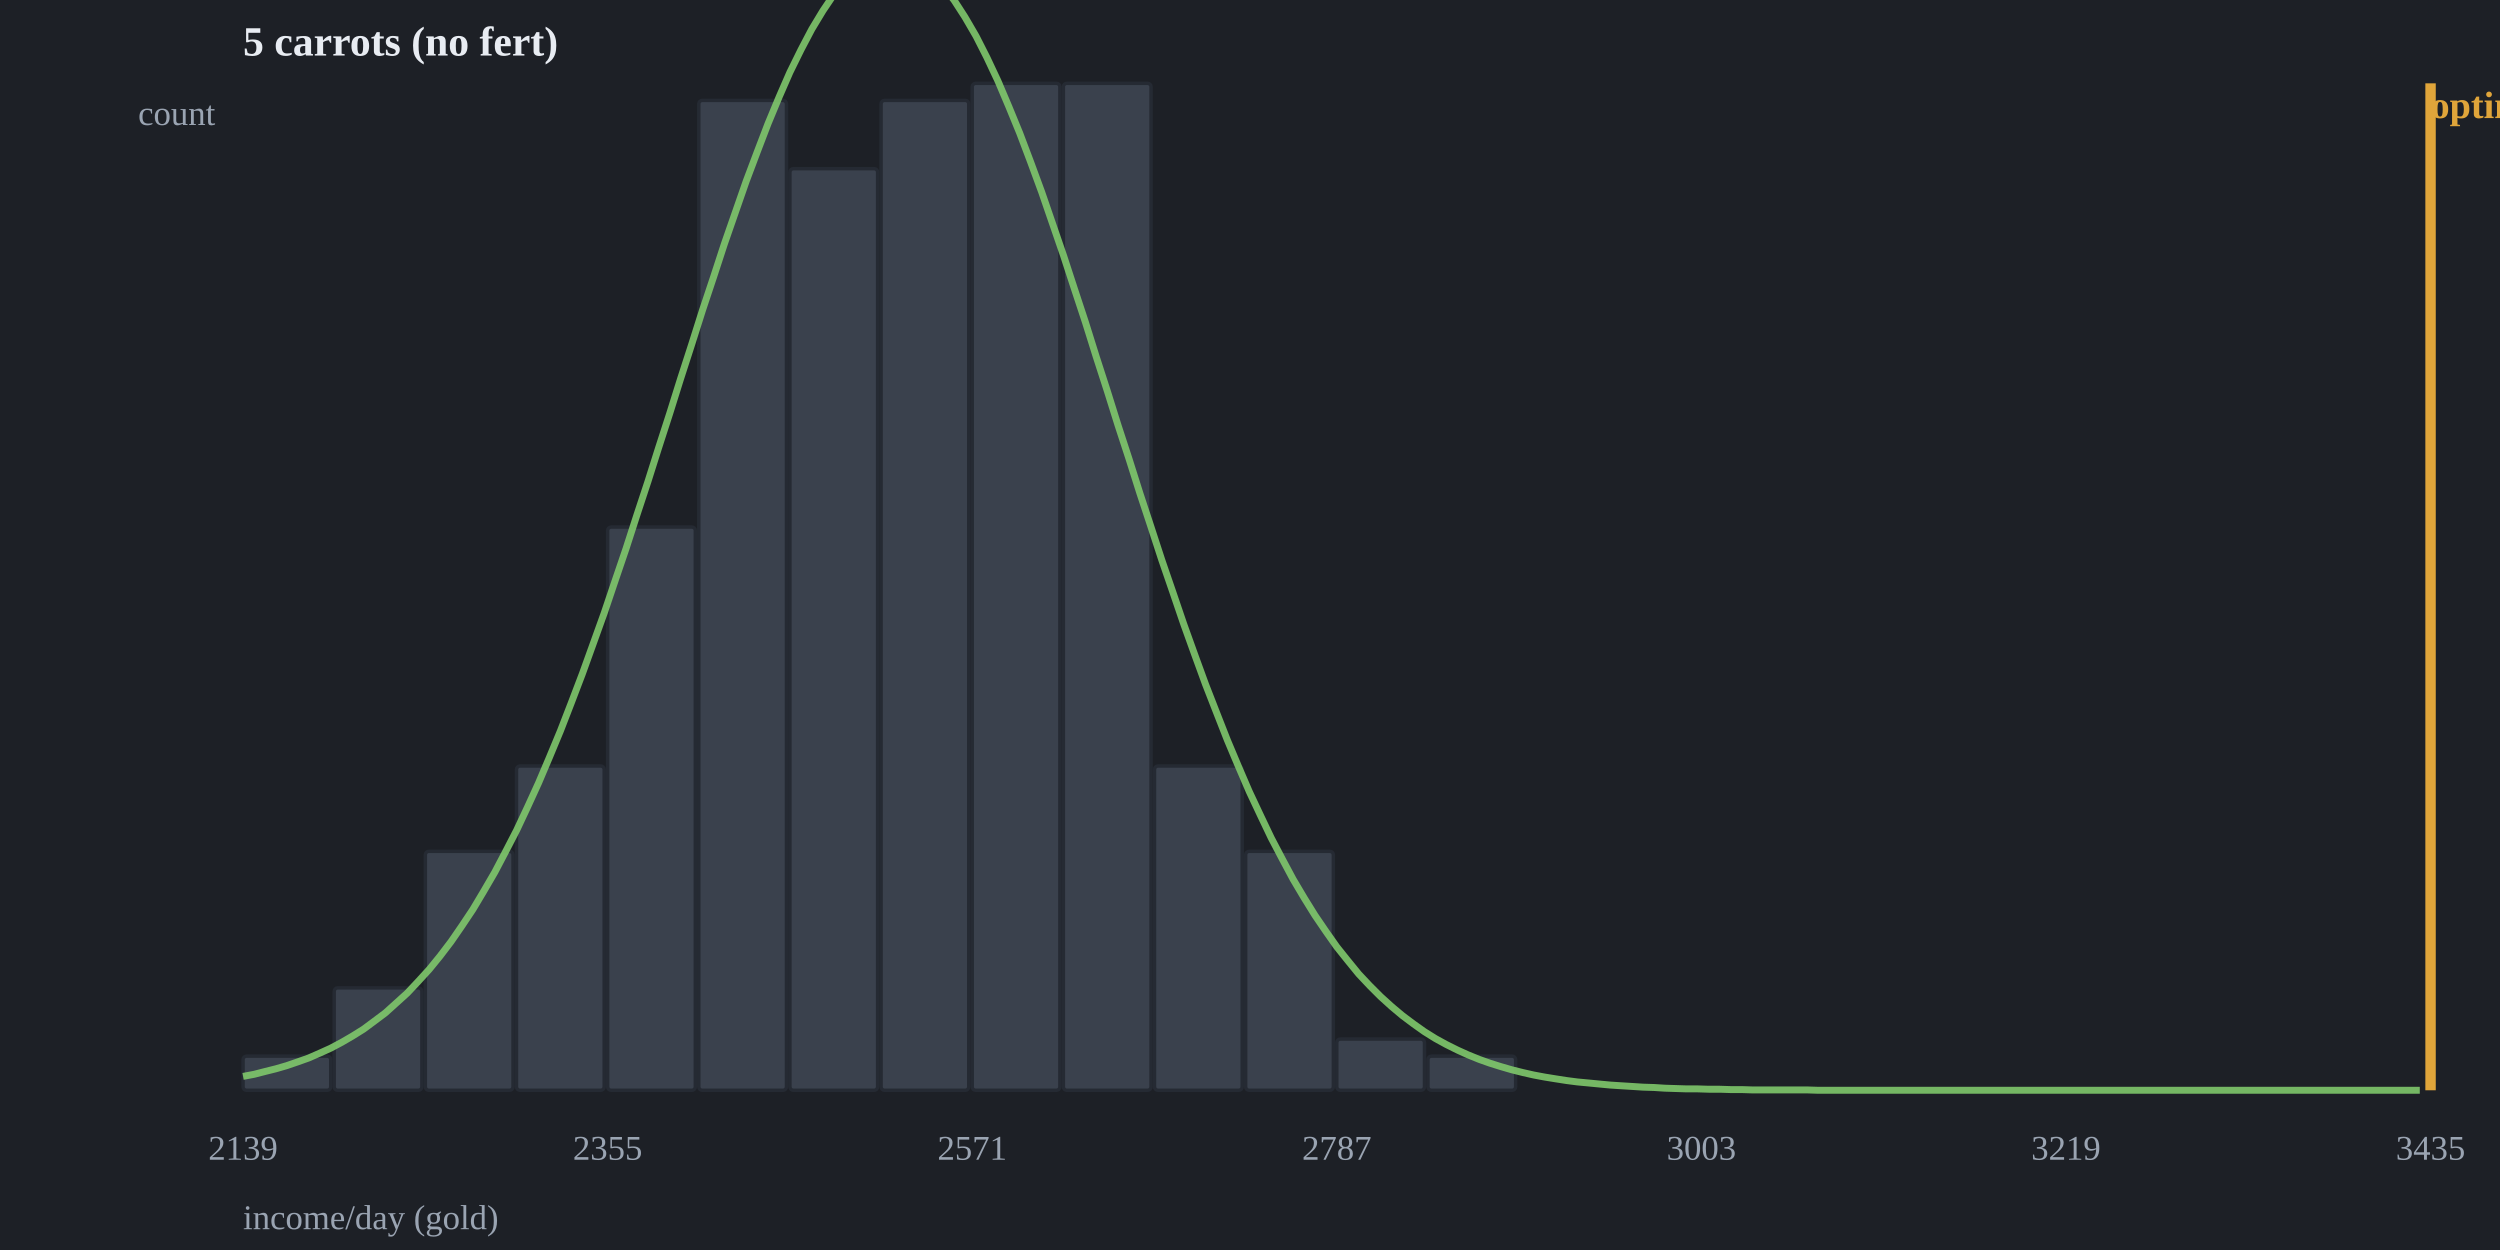
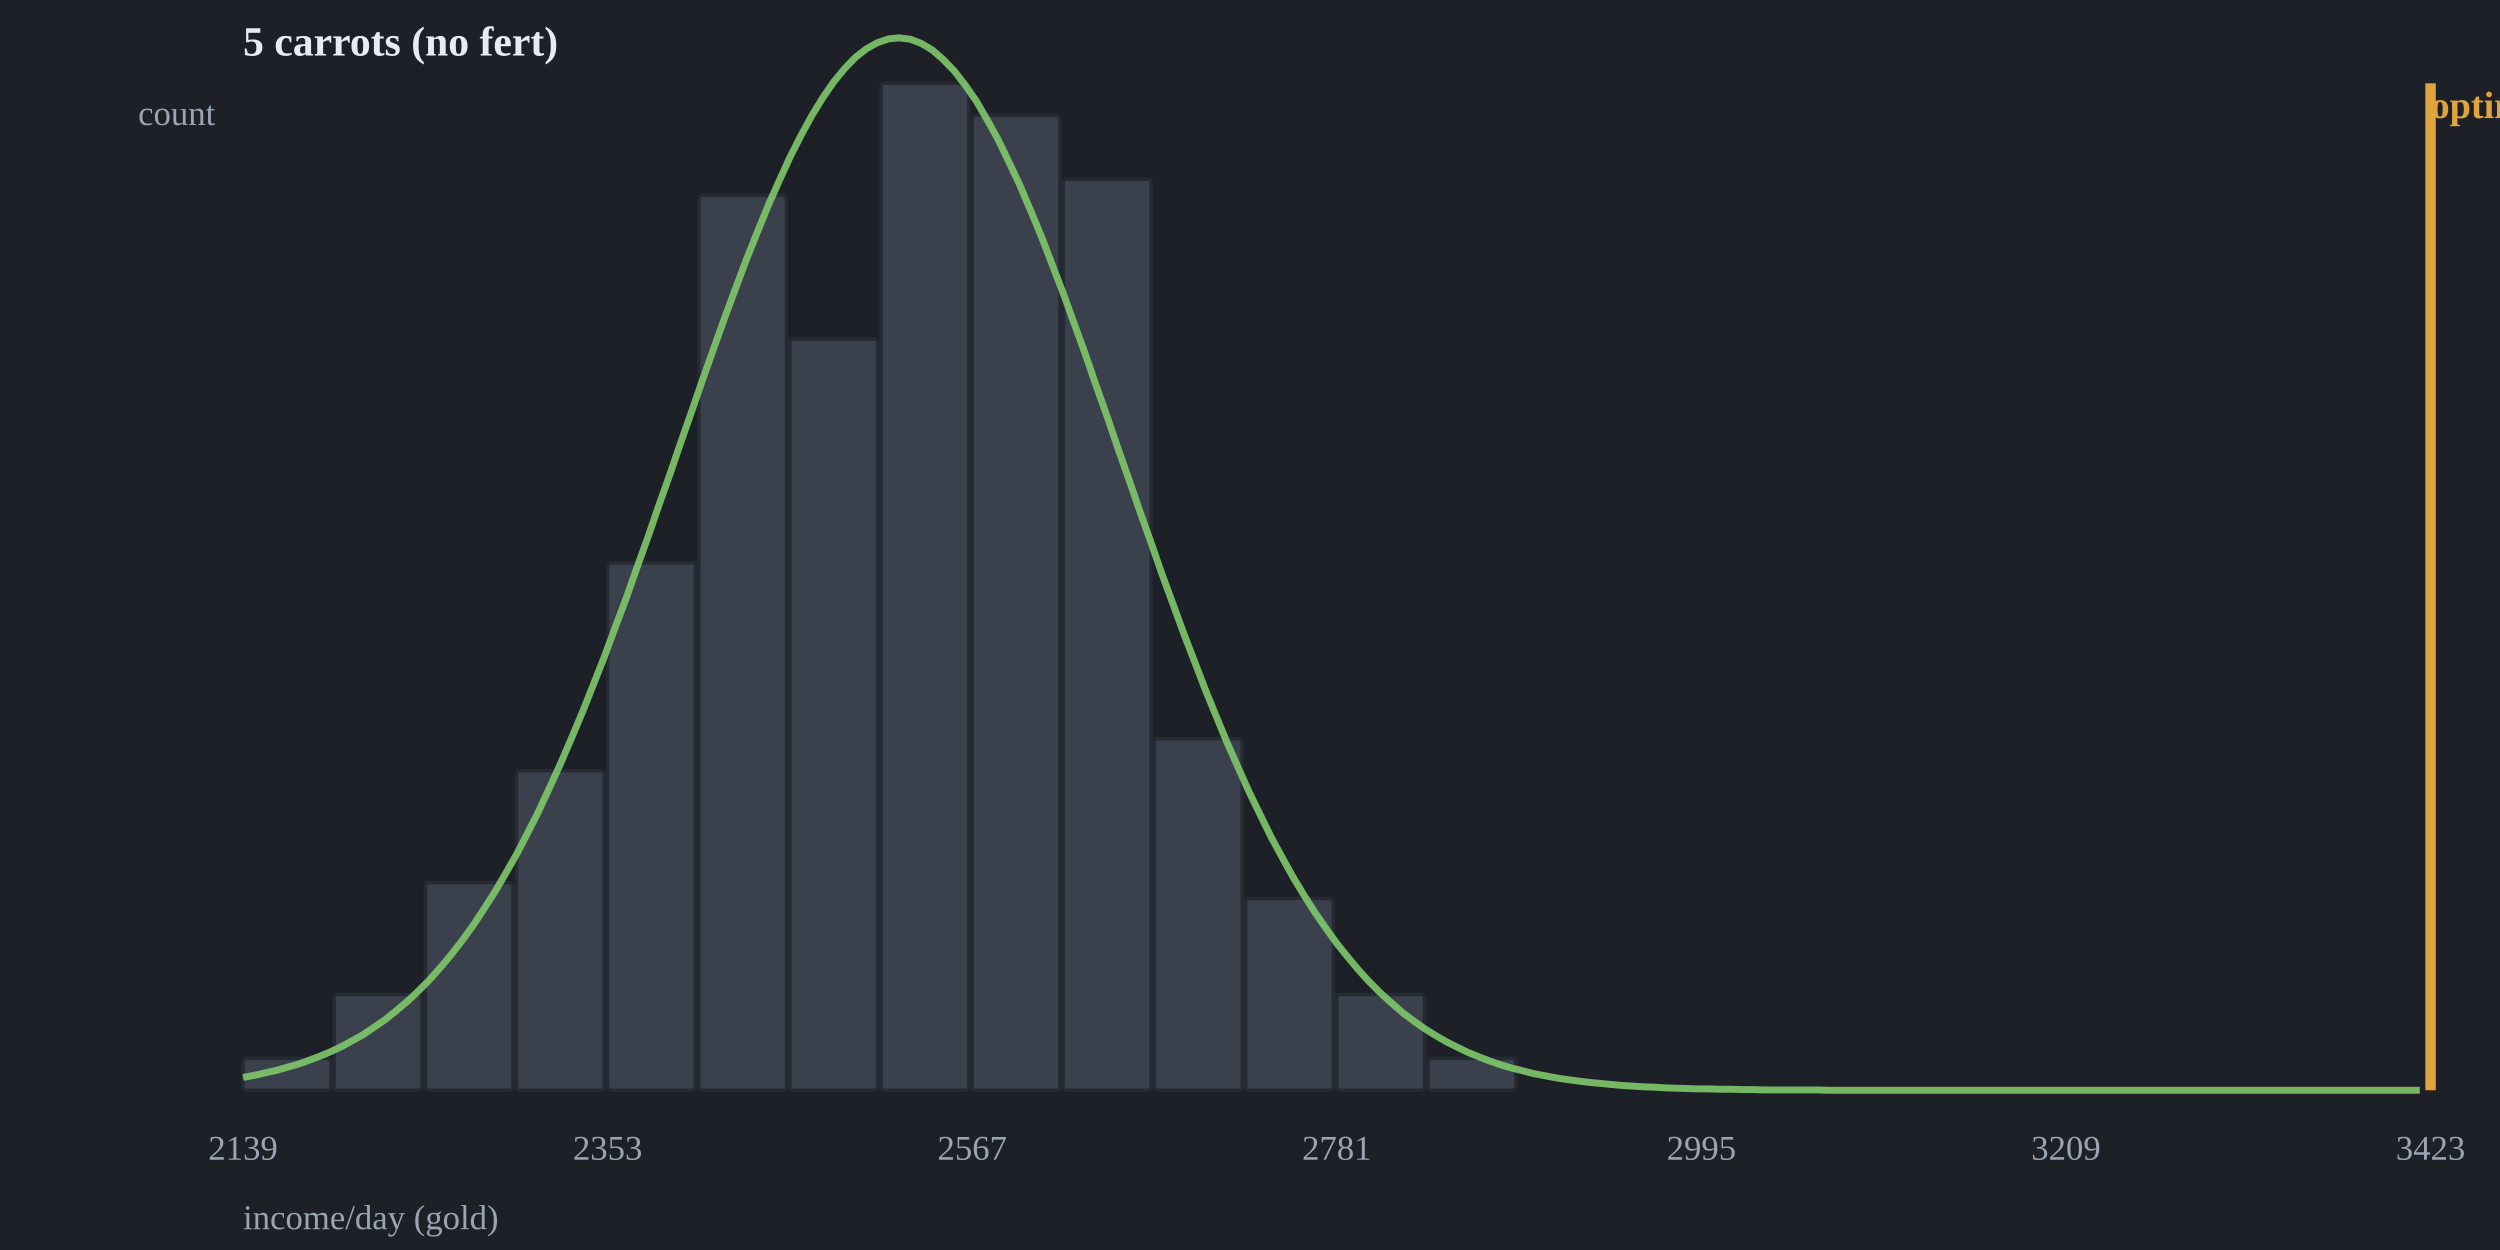
<svg xmlns="http://www.w3.org/2000/svg" viewBox="0 0 720 360" width="100%" role="img" aria-label="5 carrots (no fert)">
  <rect width="720" height="360" fill="#1d2026" />
  <text x="70" y="16" font-size="12" font-weight="700" fill="#e8ecf2">5 carrots (no fert)</text>
  <text x="62" y="36" font-size="10" fill="#9aa4b2" text-anchor="end">count</text>
-   <rect x="70" y="304.169" width="25.25" height="9.831" fill="#3a414d" stroke="#252a33" rx="1" />
-   <rect x="96.25" y="284.508" width="25.25" height="29.492" fill="#3a414d" stroke="#252a33" rx="1" />
-   <rect x="122.5" y="245.186" width="25.25" height="68.814" fill="#3a414d" stroke="#252a33" rx="1" />
-   <rect x="148.75" y="220.61" width="25.25" height="93.39" fill="#3a414d" stroke="#252a33" rx="1" />
-   <rect x="175" y="151.797" width="25.25" height="162.203" fill="#3a414d" stroke="#252a33" rx="1" />
-   <rect x="201.25" y="28.915" width="25.25" height="285.085" fill="#3a414d" stroke="#252a33" rx="1" />
-   <rect x="227.5" y="48.576" width="25.25" height="265.424" fill="#3a414d" stroke="#252a33" rx="1" />
-   <rect x="253.75" y="28.915" width="25.25" height="285.085" fill="#3a414d" stroke="#252a33" rx="1" />
-   <rect x="280" y="24" width="25.25" height="290" fill="#3a414d" stroke="#252a33" rx="1" />
-   <rect x="306.25" y="24" width="25.25" height="290" fill="#3a414d" stroke="#252a33" rx="1" />
-   <rect x="332.5" y="220.61" width="25.25" height="93.39" fill="#3a414d" stroke="#252a33" rx="1" />
-   <rect x="358.75" y="245.186" width="25.25" height="68.814" fill="#3a414d" stroke="#252a33" rx="1" />
-   <rect x="385" y="299.254" width="25.25" height="14.746" fill="#3a414d" stroke="#252a33" rx="1" />
-   <rect x="411.25" y="304.169" width="25.25" height="9.831" fill="#3a414d" stroke="#252a33" rx="1" />
+   <rect x="70" y="304.794" width="25.25" height="9.206" fill="#3a414d" stroke="#252a33" rx="1" />
+   <rect x="96.25" y="286.381" width="25.25" height="27.619" fill="#3a414d" stroke="#252a33" rx="1" />
+   <rect x="122.5" y="254.159" width="25.25" height="59.841" fill="#3a414d" stroke="#252a33" rx="1" />
+   <rect x="148.75" y="221.937" width="25.25" height="92.063" fill="#3a414d" stroke="#252a33" rx="1" />
+   <rect x="175" y="162.095" width="25.25" height="151.905" fill="#3a414d" stroke="#252a33" rx="1" />
+   <rect x="201.25" y="56.222" width="25.25" height="257.778" fill="#3a414d" stroke="#252a33" rx="1" />
+   <rect x="227.5" y="97.651" width="25.25" height="216.349" fill="#3a414d" stroke="#252a33" rx="1" />
+   <rect x="253.75" y="24" width="25.25" height="290" fill="#3a414d" stroke="#252a33" rx="1" />
+   <rect x="280" y="33.206" width="25.25" height="280.794" fill="#3a414d" stroke="#252a33" rx="1" />
+   <rect x="306.25" y="51.619" width="25.25" height="262.381" fill="#3a414d" stroke="#252a33" rx="1" />
+   <rect x="332.5" y="212.73" width="25.25" height="101.27" fill="#3a414d" stroke="#252a33" rx="1" />
+   <rect x="358.75" y="258.762" width="25.25" height="55.238" fill="#3a414d" stroke="#252a33" rx="1" />
+   <rect x="385" y="286.381" width="25.25" height="27.619" fill="#3a414d" stroke="#252a33" rx="1" />
+   <rect x="411.25" y="304.794" width="25.25" height="9.206" fill="#3a414d" stroke="#252a33" rx="1" />
  <rect x="437.5" y="314" width="25.25" height="0" fill="#3a414d" stroke="#252a33" rx="1" />
  <rect x="463.75" y="314" width="25.25" height="0" fill="#3a414d" stroke="#252a33" rx="1" />
  <rect x="490" y="314" width="25.25" height="0" fill="#3a414d" stroke="#252a33" rx="1" />
  <rect x="516.25" y="314" width="25.25" height="0" fill="#3a414d" stroke="#252a33" rx="1" />
  <rect x="542.5" y="314" width="25.25" height="0" fill="#3a414d" stroke="#252a33" rx="1" />
  <rect x="568.75" y="314" width="25.25" height="0" fill="#3a414d" stroke="#252a33" rx="1" />
  <rect x="595" y="314" width="25.25" height="0" fill="#3a414d" stroke="#252a33" rx="1" />
  <rect x="621.25" y="314" width="25.25" height="0" fill="#3a414d" stroke="#252a33" rx="1" />
  <rect x="647.5" y="314" width="25.25" height="0" fill="#3a414d" stroke="#252a33" rx="1" />
  <rect x="673.75" y="314" width="25.25" height="0" fill="#3a414d" stroke="#252a33" rx="1" />
-   <path d="M70.0 310.0L73.2 309.4L76.3 308.6L79.5 307.8L82.6 306.9L85.8 305.8L88.9 304.7L92.1 303.3L95.2 301.9L98.4 300.2L101.5 298.4L104.7 296.4L107.8 294.1L111.0 291.7L114.1 288.9L117.3 286.0L120.4 282.7L123.6 279.2L126.7 275.4L129.9 271.2L133.0 266.7L136.2 261.9L139.3 256.7L142.5 251.2L145.6 245.3L148.8 239.1L151.9 232.5L155.1 225.5L158.2 218.2L161.4 210.5L164.5 202.5L167.7 194.1L170.8 185.5L174.0 176.6L177.1 167.4L180.3 158.0L183.4 148.4L186.6 138.7L189.7 128.9L192.9 119.0L196.0 109.1L199.2 99.2L202.3 89.4L205.5 79.8L208.6 70.3L211.8 61.1L214.9 52.2L218.1 43.7L221.2 35.6L224.4 27.9L227.5 20.8L230.7 14.3L233.8 8.4L237.0 3.1L240.1 -1.5L243.3 -5.3L246.4 -8.4L249.6 -10.6L252.7 -12.1L255.9 -12.8L259.0 -12.7L262.2 -11.7L265.3 -9.9L268.5 -7.4L271.6 -4.0L274.8 0.1L277.9 4.9L281.1 10.4L284.2 16.5L287.4 23.3L290.5 30.6L293.7 38.4L296.8 46.6L300.0 55.3L303.1 64.3L306.3 73.6L309.4 83.1L312.6 92.8L315.7 102.7L318.9 112.6L322.0 122.5L325.2 132.3L328.3 142.1L331.5 151.8L334.6 161.3L337.8 170.6L340.9 179.7L344.1 188.6L347.2 197.1L350.4 205.3L353.5 213.2L356.7 220.8L359.8 228.0L363.0 234.8L366.1 241.3L369.3 247.4L372.4 253.2L375.6 258.6L378.7 263.6L381.9 268.3L385.0 272.7L388.2 276.7L391.3 280.5L394.5 283.9L397.6 287.0L400.8 289.9L403.9 292.5L407.1 294.9L410.2 297.1L413.4 299.1L416.5 300.8L419.7 302.4L422.8 303.8L426.0 305.1L429.1 306.2L432.3 307.2L435.4 308.1L438.6 308.9L441.7 309.6L444.9 310.2L448.0 310.7L451.2 311.2L454.3 311.6L457.5 311.9L460.6 312.2L463.8 312.5L466.9 312.7L470.1 312.9L473.2 313.1L476.4 313.2L479.5 313.4L482.7 313.5L485.8 313.6L489.0 313.6L492.1 313.7L495.3 313.7L498.4 313.8L501.6 313.8L504.7 313.9L507.9 313.9L511.0 313.9L514.2 313.9L517.3 313.9L520.5 313.9L523.6 314.0L526.8 314.0L529.9 314.0L533.1 314.0L536.2 314.0L539.4 314.0L542.5 314.0L545.7 314.0L548.8 314.0L552.0 314.0L555.1 314.0L558.3 314.0L561.4 314.0L564.6 314.0L567.7 314.0L570.9 314.0L574.0 314.0L577.2 314.0L580.3 314.0L583.5 314.0L586.6 314.0L589.8 314.0L592.9 314.0L596.1 314.0L599.2 314.0L602.4 314.0L605.5 314.0L608.7 314.0L611.8 314.0L615.0 314.0L618.1 314.0L621.3 314.0L624.4 314.0L627.6 314.0L630.7 314.0L633.9 314.0L637.0 314.0L640.2 314.0L643.3 314.0L646.5 314.0L649.6 314.0L652.8 314.0L655.9 314.0L659.1 314.0L662.2 314.0L665.4 314.0L668.5 314.0L671.7 314.0L674.8 314.0L678.0 314.0L681.1 314.0L684.3 314.0L687.4 314.0L690.6 314.0L693.7 314.0L696.9 314.0" fill="none" stroke="#7ec86a" stroke-width="2" opacity="0.9" />
+   <path d="M70.0 310.3L73.2 309.7L76.3 309.0L79.5 308.3L82.6 307.4L85.8 306.5L88.9 305.4L92.1 304.2L95.2 302.9L98.4 301.4L101.5 299.7L104.7 297.9L107.8 295.8L111.0 293.6L114.1 291.1L117.3 288.4L120.4 285.5L123.6 282.3L126.7 278.8L129.9 275.0L133.0 271.0L136.2 266.6L139.3 261.9L142.5 256.9L145.6 251.6L148.8 246.0L151.9 240.0L155.1 233.7L158.2 227.0L161.4 220.0L164.5 212.8L167.7 205.2L170.8 197.4L174.0 189.3L177.1 180.9L180.3 172.4L183.4 163.6L186.6 154.7L189.7 145.7L192.9 136.7L196.0 127.6L199.2 118.5L202.3 109.5L205.5 100.5L208.6 91.8L211.8 83.2L214.9 74.9L218.1 66.9L221.2 59.3L224.4 52.1L227.5 45.3L230.7 39.0L233.8 33.3L237.0 28.1L240.1 23.6L243.3 19.7L246.4 16.5L249.6 14.0L252.7 12.3L255.9 11.2L259.0 10.9L262.2 11.3L265.3 12.5L268.5 14.4L271.6 17.1L274.8 20.4L277.9 24.4L281.1 29.0L284.2 34.3L287.4 40.1L290.5 46.5L293.7 53.3L296.8 60.6L300.0 68.3L303.1 76.4L306.3 84.7L309.4 93.3L312.6 102.1L315.7 111.1L318.9 120.1L322.0 129.2L325.2 138.3L328.3 147.3L331.5 156.3L334.6 165.2L337.8 173.9L340.9 182.4L344.1 190.7L347.2 198.8L350.4 206.6L353.5 214.1L356.7 221.3L359.8 228.2L363.0 234.8L366.1 241.1L369.3 247.0L372.4 252.6L375.6 257.9L378.7 262.8L381.9 267.4L385.0 271.7L388.2 275.7L391.3 279.4L394.5 282.9L397.6 286.0L400.8 288.9L403.9 291.6L407.1 294.0L410.2 296.2L413.4 298.2L416.5 300.0L419.7 301.6L422.8 303.1L426.0 304.4L429.1 305.6L432.3 306.7L435.4 307.6L438.6 308.4L441.7 309.2L444.9 309.8L448.0 310.4L451.2 310.9L454.3 311.3L457.5 311.7L460.6 312.0L463.8 312.3L466.9 312.6L470.1 312.8L473.2 313.0L476.4 313.1L479.5 313.3L482.7 313.4L485.8 313.5L489.0 313.6L492.1 313.6L495.3 313.7L498.4 313.7L501.6 313.8L504.7 313.8L507.9 313.9L511.0 313.9L514.2 313.9L517.3 313.9L520.5 313.9L523.6 313.9L526.8 314.0L529.9 314.0L533.1 314.0L536.2 314.0L539.4 314.0L542.5 314.0L545.7 314.0L548.8 314.0L552.0 314.0L555.1 314.0L558.3 314.0L561.4 314.0L564.6 314.0L567.7 314.0L570.9 314.0L574.0 314.0L577.2 314.0L580.3 314.0L583.5 314.0L586.6 314.0L589.8 314.0L592.9 314.0L596.1 314.0L599.2 314.0L602.4 314.0L605.5 314.0L608.7 314.0L611.8 314.0L615.0 314.0L618.1 314.0L621.3 314.0L624.4 314.0L627.6 314.0L630.7 314.0L633.9 314.0L637.0 314.0L640.2 314.0L643.3 314.0L646.5 314.0L649.6 314.0L652.8 314.0L655.9 314.0L659.1 314.0L662.2 314.0L665.4 314.0L668.5 314.0L671.7 314.0L674.8 314.0L678.0 314.0L681.1 314.0L684.3 314.0L687.4 314.0L690.6 314.0L693.7 314.0L696.9 314.0" fill="none" stroke="#7ec86a" stroke-width="2" opacity="0.9" />
  <line x1="700" y1="24" x2="700" y2="314" stroke="#e0a53a" stroke-width="3" />
-   <text x="700" y="34" font-size="11" fill="#e0a53a" font-weight="700">optimizer 3435</text>
+   <text x="700" y="34" font-size="11" fill="#e0a53a" font-weight="700">optimizer 3423</text>
  <text x="70" y="334" text-anchor="middle" font-size="10" fill="#9aa4b2">2139</text>
-   <text x="175" y="334" text-anchor="middle" font-size="10" fill="#9aa4b2">2355</text>
-   <text x="280" y="334" text-anchor="middle" font-size="10" fill="#9aa4b2">2571</text>
-   <text x="385" y="334" text-anchor="middle" font-size="10" fill="#9aa4b2">2787</text>
-   <text x="490" y="334" text-anchor="middle" font-size="10" fill="#9aa4b2">3003</text>
-   <text x="595" y="334" text-anchor="middle" font-size="10" fill="#9aa4b2">3219</text>
-   <text x="700" y="334" text-anchor="middle" font-size="10" fill="#9aa4b2">3435</text>
+   <text x="175" y="334" text-anchor="middle" font-size="10" fill="#9aa4b2">2353</text>
+   <text x="280" y="334" text-anchor="middle" font-size="10" fill="#9aa4b2">2567</text>
+   <text x="385" y="334" text-anchor="middle" font-size="10" fill="#9aa4b2">2781</text>
+   <text x="490" y="334" text-anchor="middle" font-size="10" fill="#9aa4b2">2995</text>
+   <text x="595" y="334" text-anchor="middle" font-size="10" fill="#9aa4b2">3209</text>
+   <text x="700" y="334" text-anchor="middle" font-size="10" fill="#9aa4b2">3423</text>
  <text x="70" y="354" font-size="10" fill="#9aa4b2">income/day (gold)</text>
</svg>
